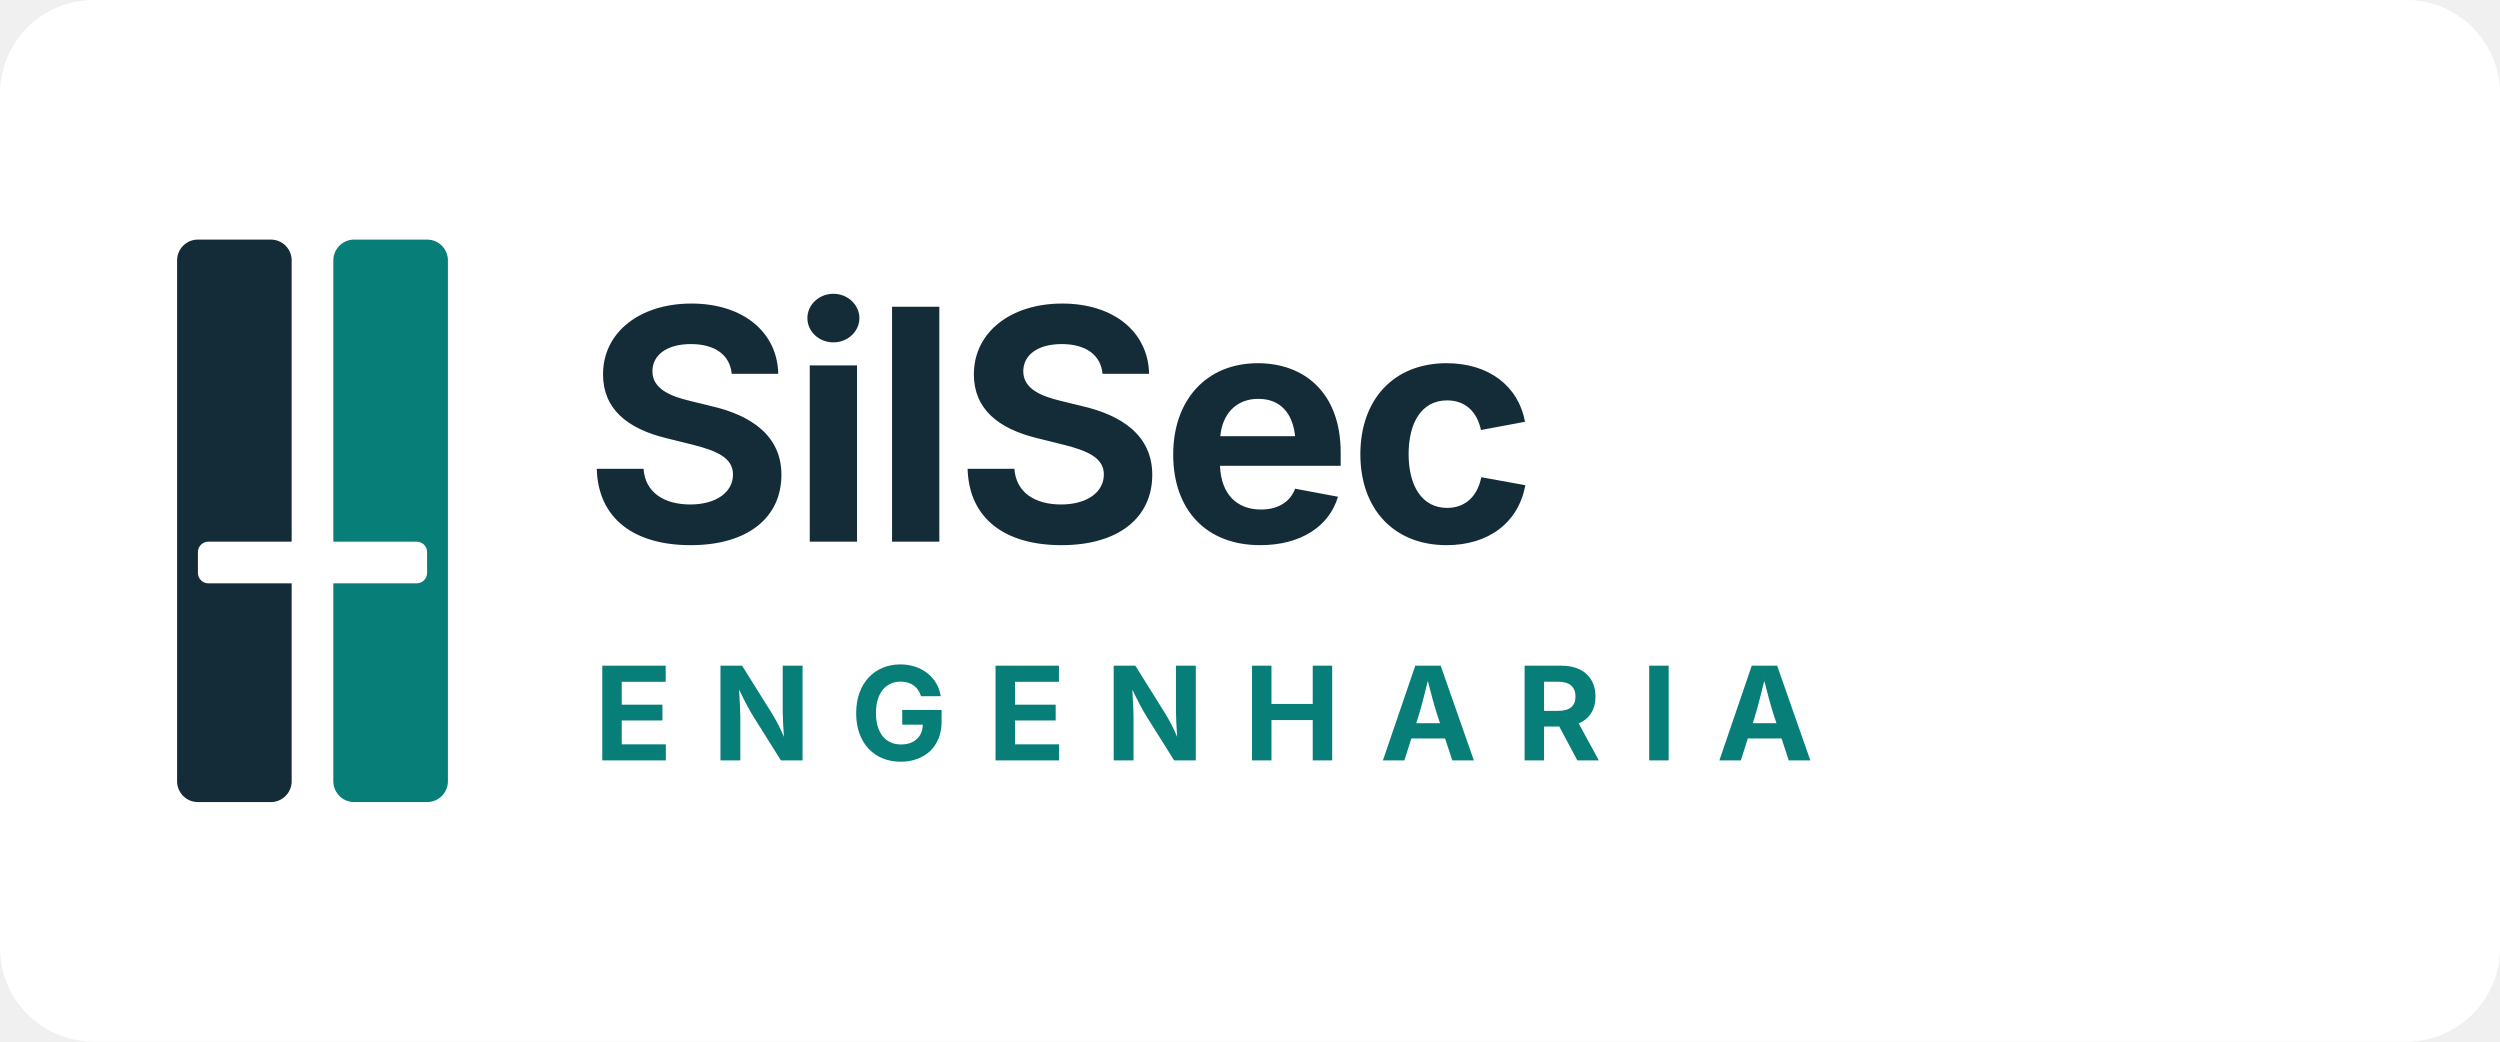
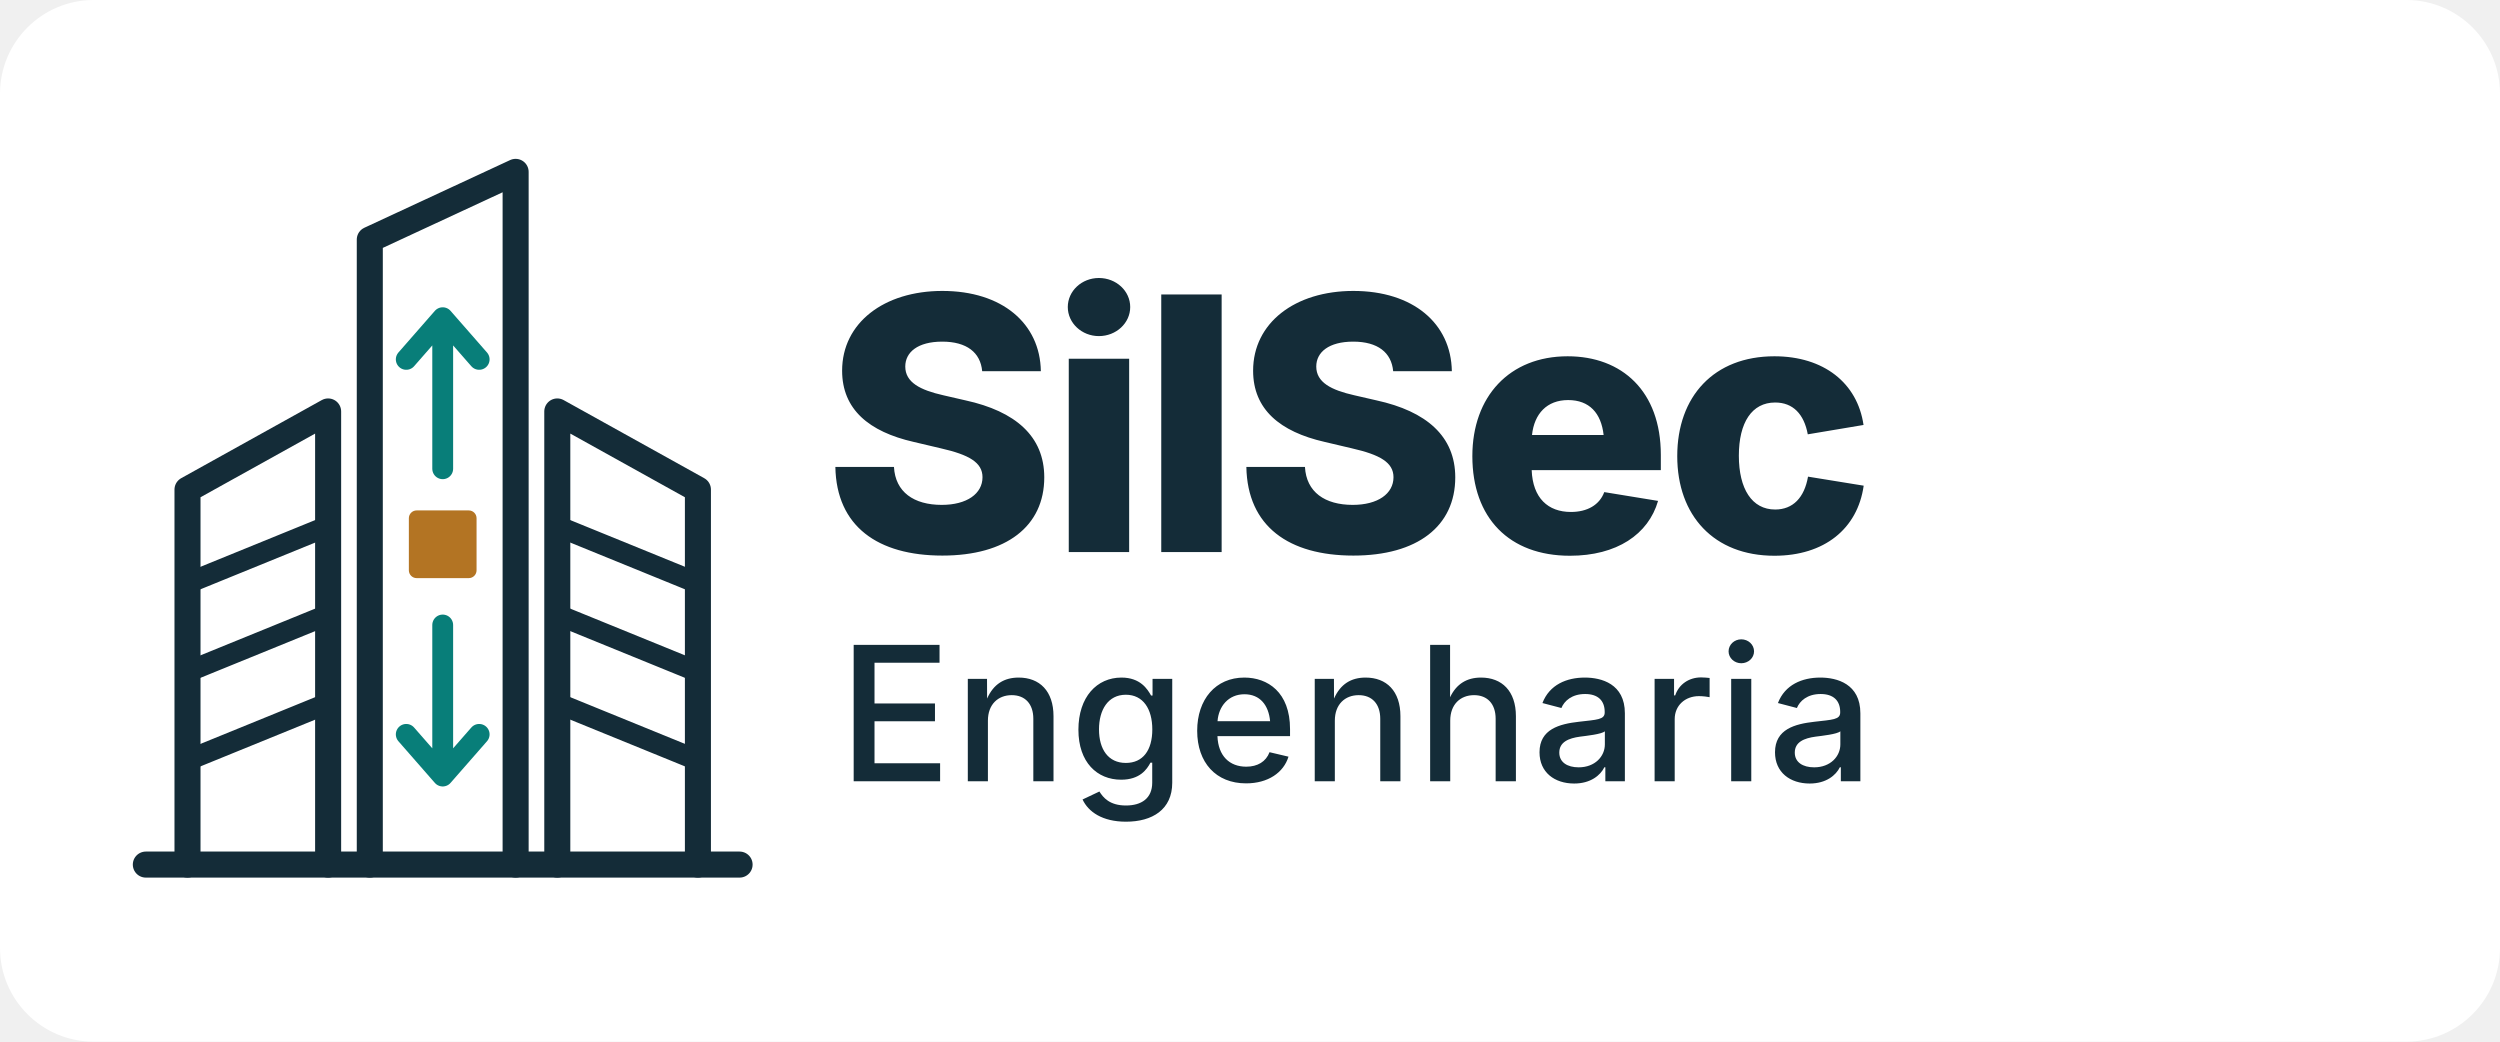
<svg xmlns="http://www.w3.org/2000/svg" viewBox="0 0 480 200" role="img" aria-label="SilSec Engenharia">
  <rect width="480" height="200" rx="18" fill="#ffffff" />
-   <g transform="translate(34 46)">
-     <rect x="0" y="0" width="22" height="108" rx="4" fill="#142c38" />
-     <rect x="30" y="0" width="22" height="108" rx="4" fill="#087e79" />
-     <rect x="4" y="58" width="44" height="8" rx="2" fill="#ffffff" />
+   <g transform="translate(24 28)" fill="none" stroke="#142c38" stroke-linejoin="round" stroke-linecap="round">
+     <path d="M12 138V66l27-15v87" stroke-width="5" />
+     <path d="M12 84l27-11M12 101l27-11M12 118l27-11" stroke-width="4" />
+     <path d="M47 138V18l28-13v133" stroke-width="5" />
+     <path d="M110 138V66L83 51v87" stroke-width="5" />
+     <path d="M83 73l27 11M83 90l27 11M83 107l27 11" stroke-width="4" />
+     <path d="M4 138h114" stroke-width="5" />
+     <g stroke="#087e79" stroke-width="4">
+       <path d="M61 62V34M54 41l7-8 7 8" />
+       <path d="M61 92v28M54 113l7 8 7-8" />
+     </g>
+     <rect x="54.5" y="70" width="13" height="13" rx="1.5" fill="#b37423" stroke="none" />
  </g>
-   <text x="112" y="104" font-family="Inter, 'Segoe UI', Arial, sans-serif" font-size="62" font-weight="750" fill="#142c38" letter-spacing="-1">SilSec</text>
-   <text x="114" y="146" font-family="Inter, 'Segoe UI', Arial, sans-serif" font-size="25" font-weight="650" fill="#087e79" letter-spacing="7.5">ENGENHARIA</text>
+   <text x="158" y="106" font-family="Inter, 'Segoe UI', Arial, sans-serif" font-size="68" font-weight="800" fill="#142c38" letter-spacing="-1.5">SilSec</text>
+   <text x="161" y="150" font-family="Inter, 'Segoe UI', Arial, sans-serif" font-size="36" font-weight="500" fill="#142c38" letter-spacing=".5">Engenharia</text>
</svg>
